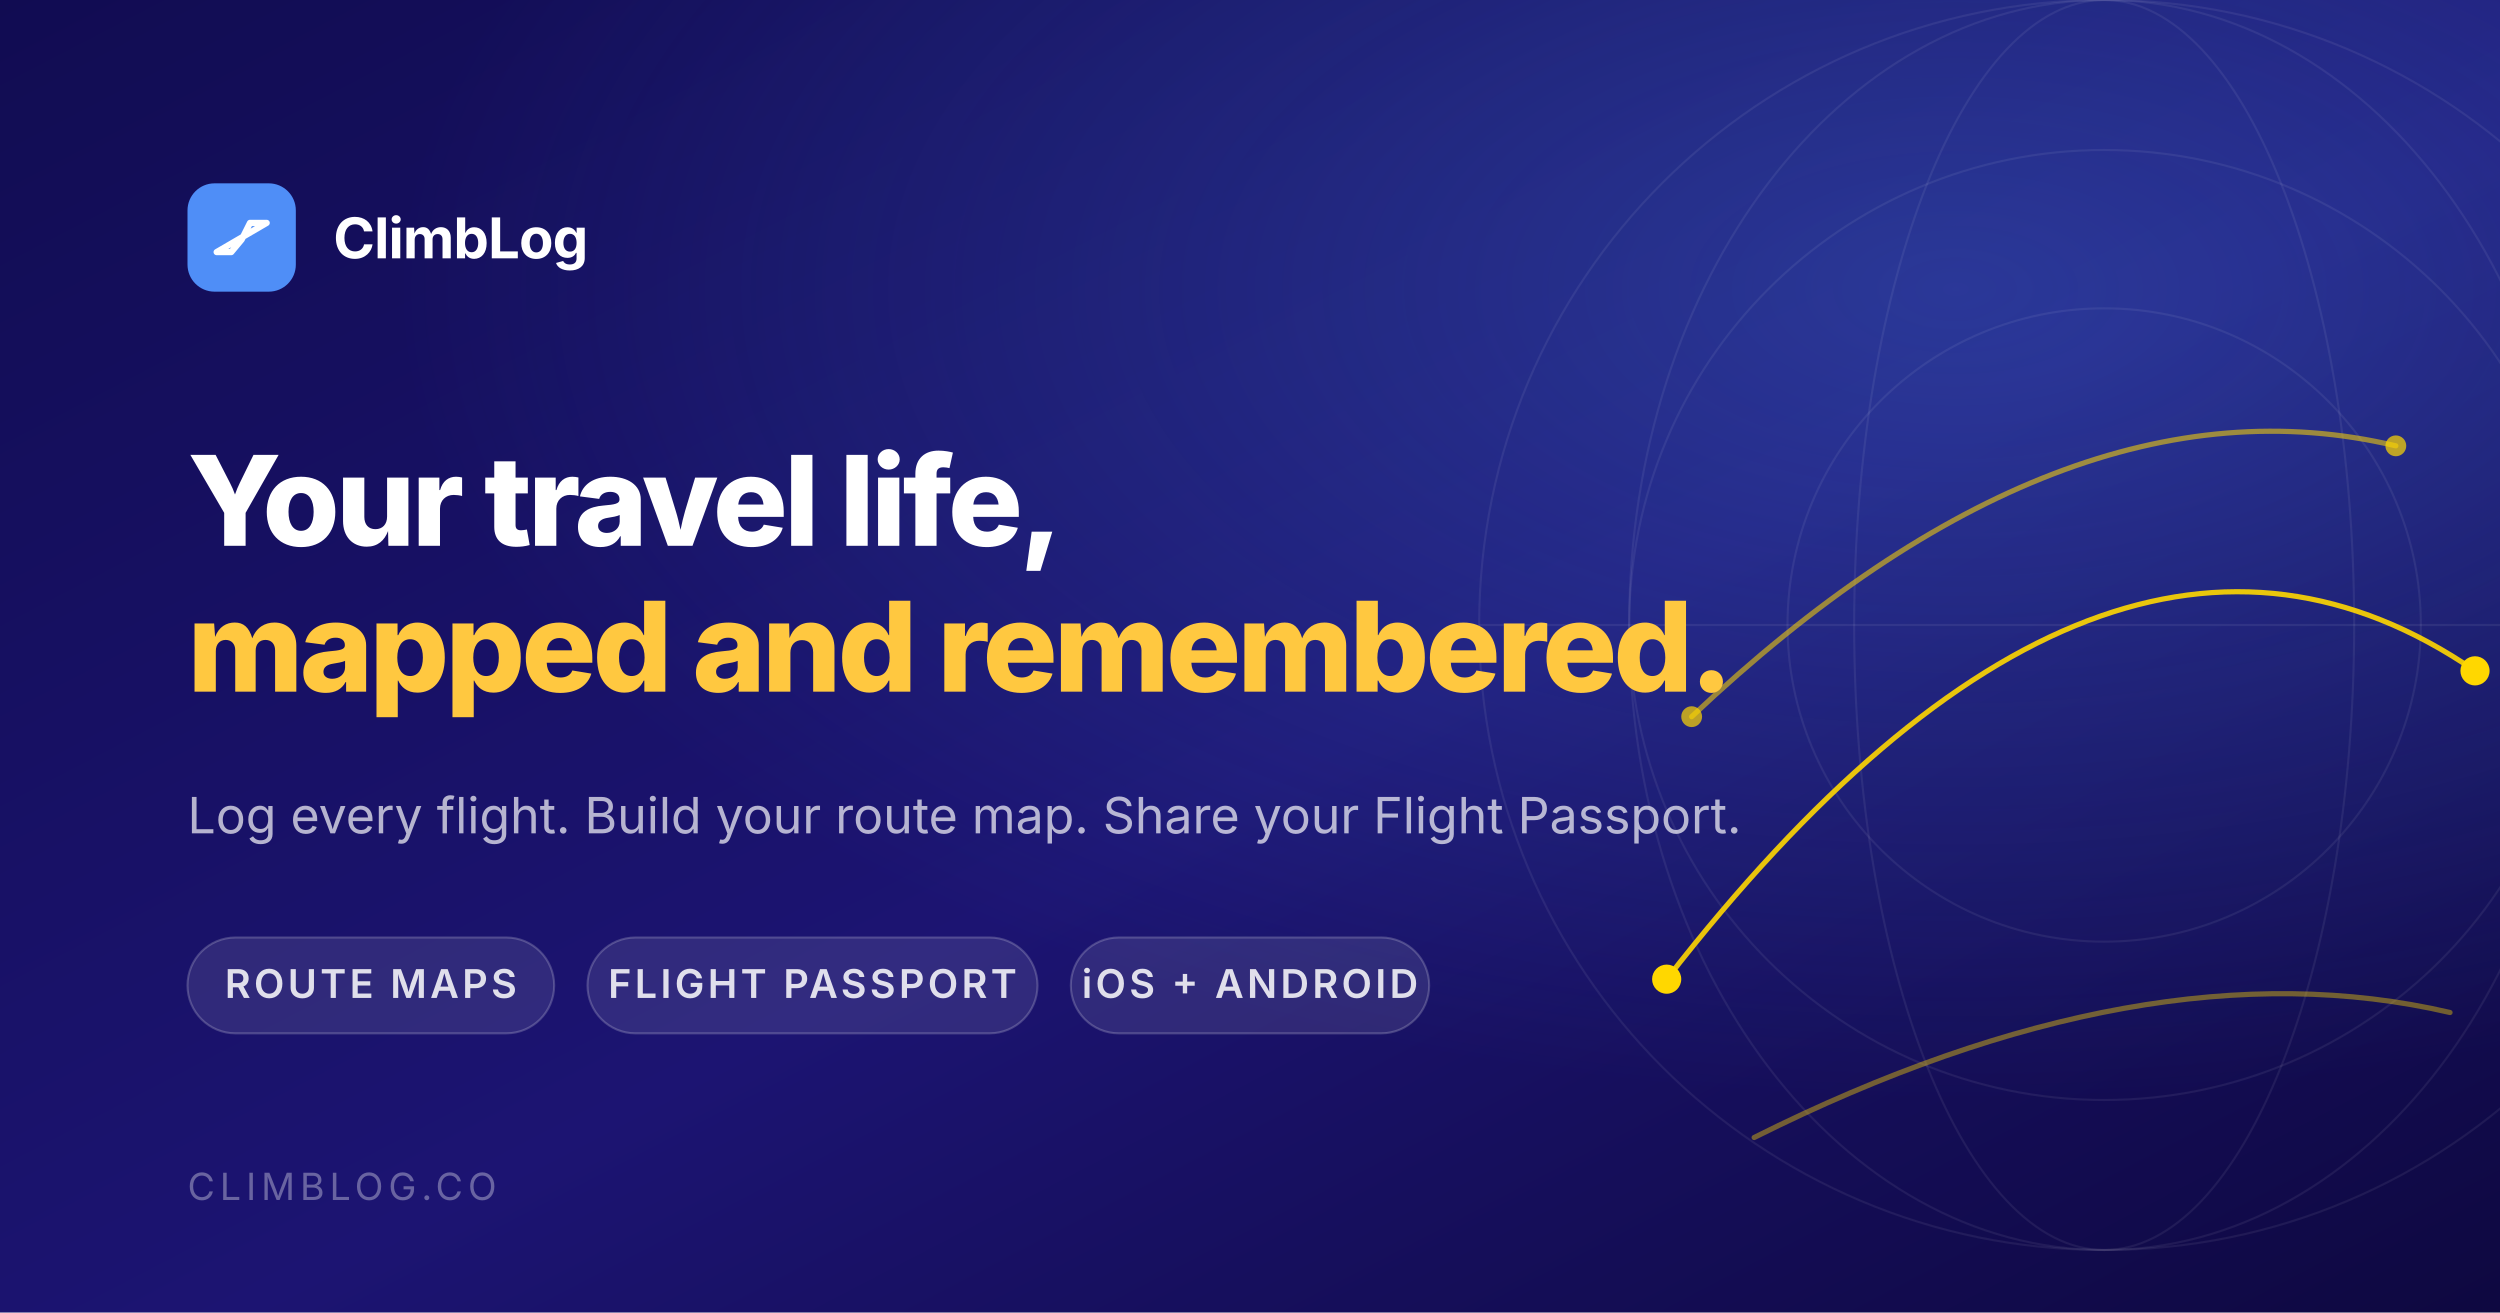
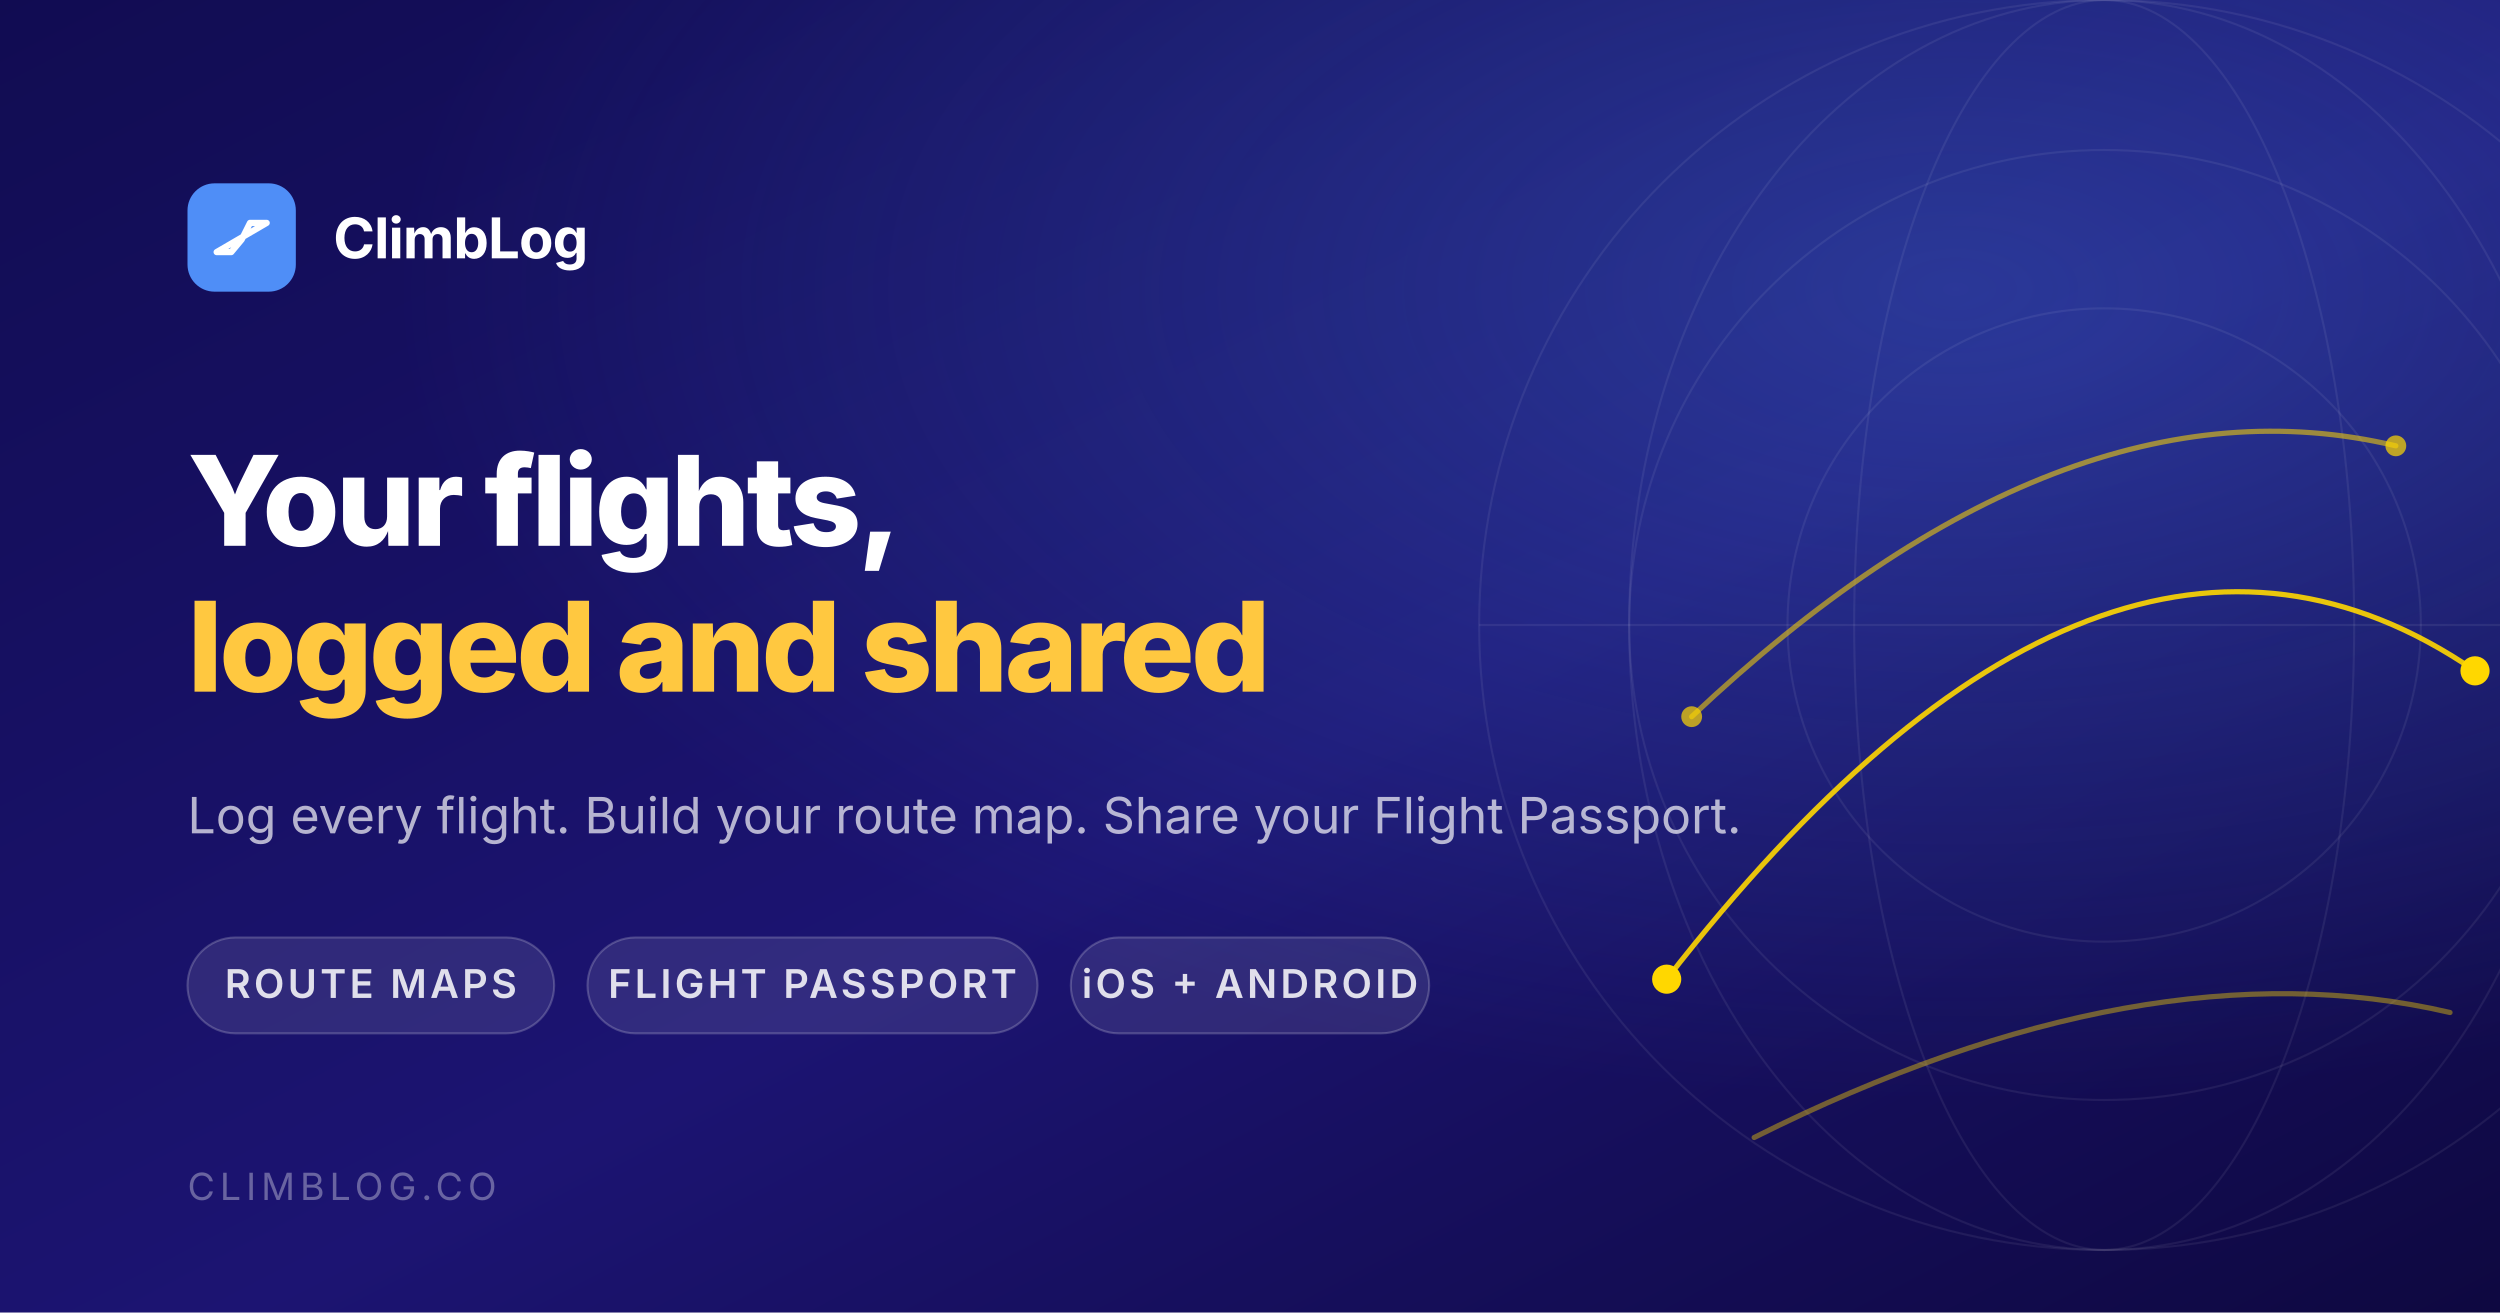
<svg xmlns="http://www.w3.org/2000/svg" width="1200" height="630" viewBox="0 0 1200 630" font-family="Inter, Helvetica, Arial, sans-serif">
  <defs>
    <linearGradient id="bg" x1="0" y1="0" x2="1" y2="1">
      <stop offset="0%" stop-color="#110C52" />
      <stop offset="55%" stop-color="#1C1472" />
      <stop offset="100%" stop-color="#0E0840" />
    </linearGradient>
    <radialGradient id="glow" cx="0.78" cy="0.22" r="0.62">
      <stop offset="0%" stop-color="#4F8EF7" stop-opacity="0.30" />
      <stop offset="100%" stop-color="#4F8EF7" stop-opacity="0" />
    </radialGradient>
  </defs>
  <rect width="1200" height="630" fill="url(#bg)" />
  <rect width="1200" height="630" fill="url(#glow)" />
  <g stroke="#FFFFFF" stroke-opacity="0.07" fill="none">
    <circle cx="1010" cy="300" r="300" />
    <circle cx="1010" cy="300" r="228" />
    <circle cx="1010" cy="300" r="152" />
    <ellipse cx="1010" cy="300" rx="120" ry="300" />
    <ellipse cx="1010" cy="300" rx="228" ry="300" />
    <line x1="710" y1="300" x2="1310" y2="300" />
  </g>
  <g fill="none" stroke="#FFD700" stroke-width="2.5" stroke-linecap="round">
    <path d="M800 470 Q 1010 200 1188 322" stroke-opacity="0.9" />
    <path d="M812 344 Q 990 176 1150 214" stroke-opacity="0.55" />
    <path d="M842 546 Q 1030 452 1176 486" stroke-opacity="0.4" />
  </g>
  <g fill="#FFD700">
    <circle cx="800" cy="470" r="7" />
    <circle cx="1188" cy="322" r="7" />
    <circle cx="812" cy="344" r="5" fill-opacity="0.7" />
    <circle cx="1150" cy="214" r="5" fill-opacity="0.7" />
  </g>
  <g transform="translate(90,88)">
    <rect width="52" height="52" rx="13" fill="#4F8EF7" />
    <path d="M14 33 L38 19 M14 33 L21 33 L26 27 M38 19 L30 19 L26 27" stroke="#FFFFFF" stroke-width="3" stroke-linecap="round" stroke-linejoin="round" fill="none" />
    <text x="70" y="36" fill="#FFFFFF" font-size="27" font-weight="700" letter-spacing="-0.4">ClimbLog</text>
  </g>
-   <text x="90" y="262" fill="#FFFFFF" font-size="60" font-weight="800" letter-spacing="-1.8">Your travel life,</text>
-   <text x="90" y="332" fill="#FFC840" font-size="60" font-weight="800" letter-spacing="-1.8">mapped and remembered.</text>
+   <text x="90" y="262" fill="#FFFFFF" font-size="60" font-weight="800" letter-spacing="-1.8">Your flights,</text>
+   <text x="90" y="332" fill="#FFC840" font-size="60" font-weight="800" letter-spacing="-1.8">logged and shared</text>
  <text x="90" y="400" fill="#FFFFFF" fill-opacity="0.68" font-size="24" font-weight="400">
    Log every flight. Build your route map. Share your Flight Passport.
  </text>
  <g font-size="19" font-weight="600" letter-spacing="1.6">
    <rect x="90" y="450" width="176" height="46" rx="23" fill="#FFFFFF" fill-opacity="0.10" stroke="#FFFFFF" stroke-opacity="0.20" />
    <text x="178" y="479" fill="#FFFFFF" fill-opacity="0.85" text-anchor="middle">ROUTE MAPS</text>
    <rect x="282" y="450" width="216" height="46" rx="23" fill="#FFFFFF" fill-opacity="0.10" stroke="#FFFFFF" stroke-opacity="0.20" />
    <text x="390" y="479" fill="#FFFFFF" fill-opacity="0.85" text-anchor="middle">FLIGHT PASSPORT</text>
    <rect x="514" y="450" width="172" height="46" rx="23" fill="#FFFFFF" fill-opacity="0.10" stroke="#FFFFFF" stroke-opacity="0.20" />
    <text x="600" y="479" fill="#FFFFFF" fill-opacity="0.85" text-anchor="middle">iOS + ANDROID</text>
  </g>
  <text x="90" y="576" fill="#FFFFFF" fill-opacity="0.34" font-size="18" letter-spacing="2.4">CLIMBLOG.CO</text>
</svg>
